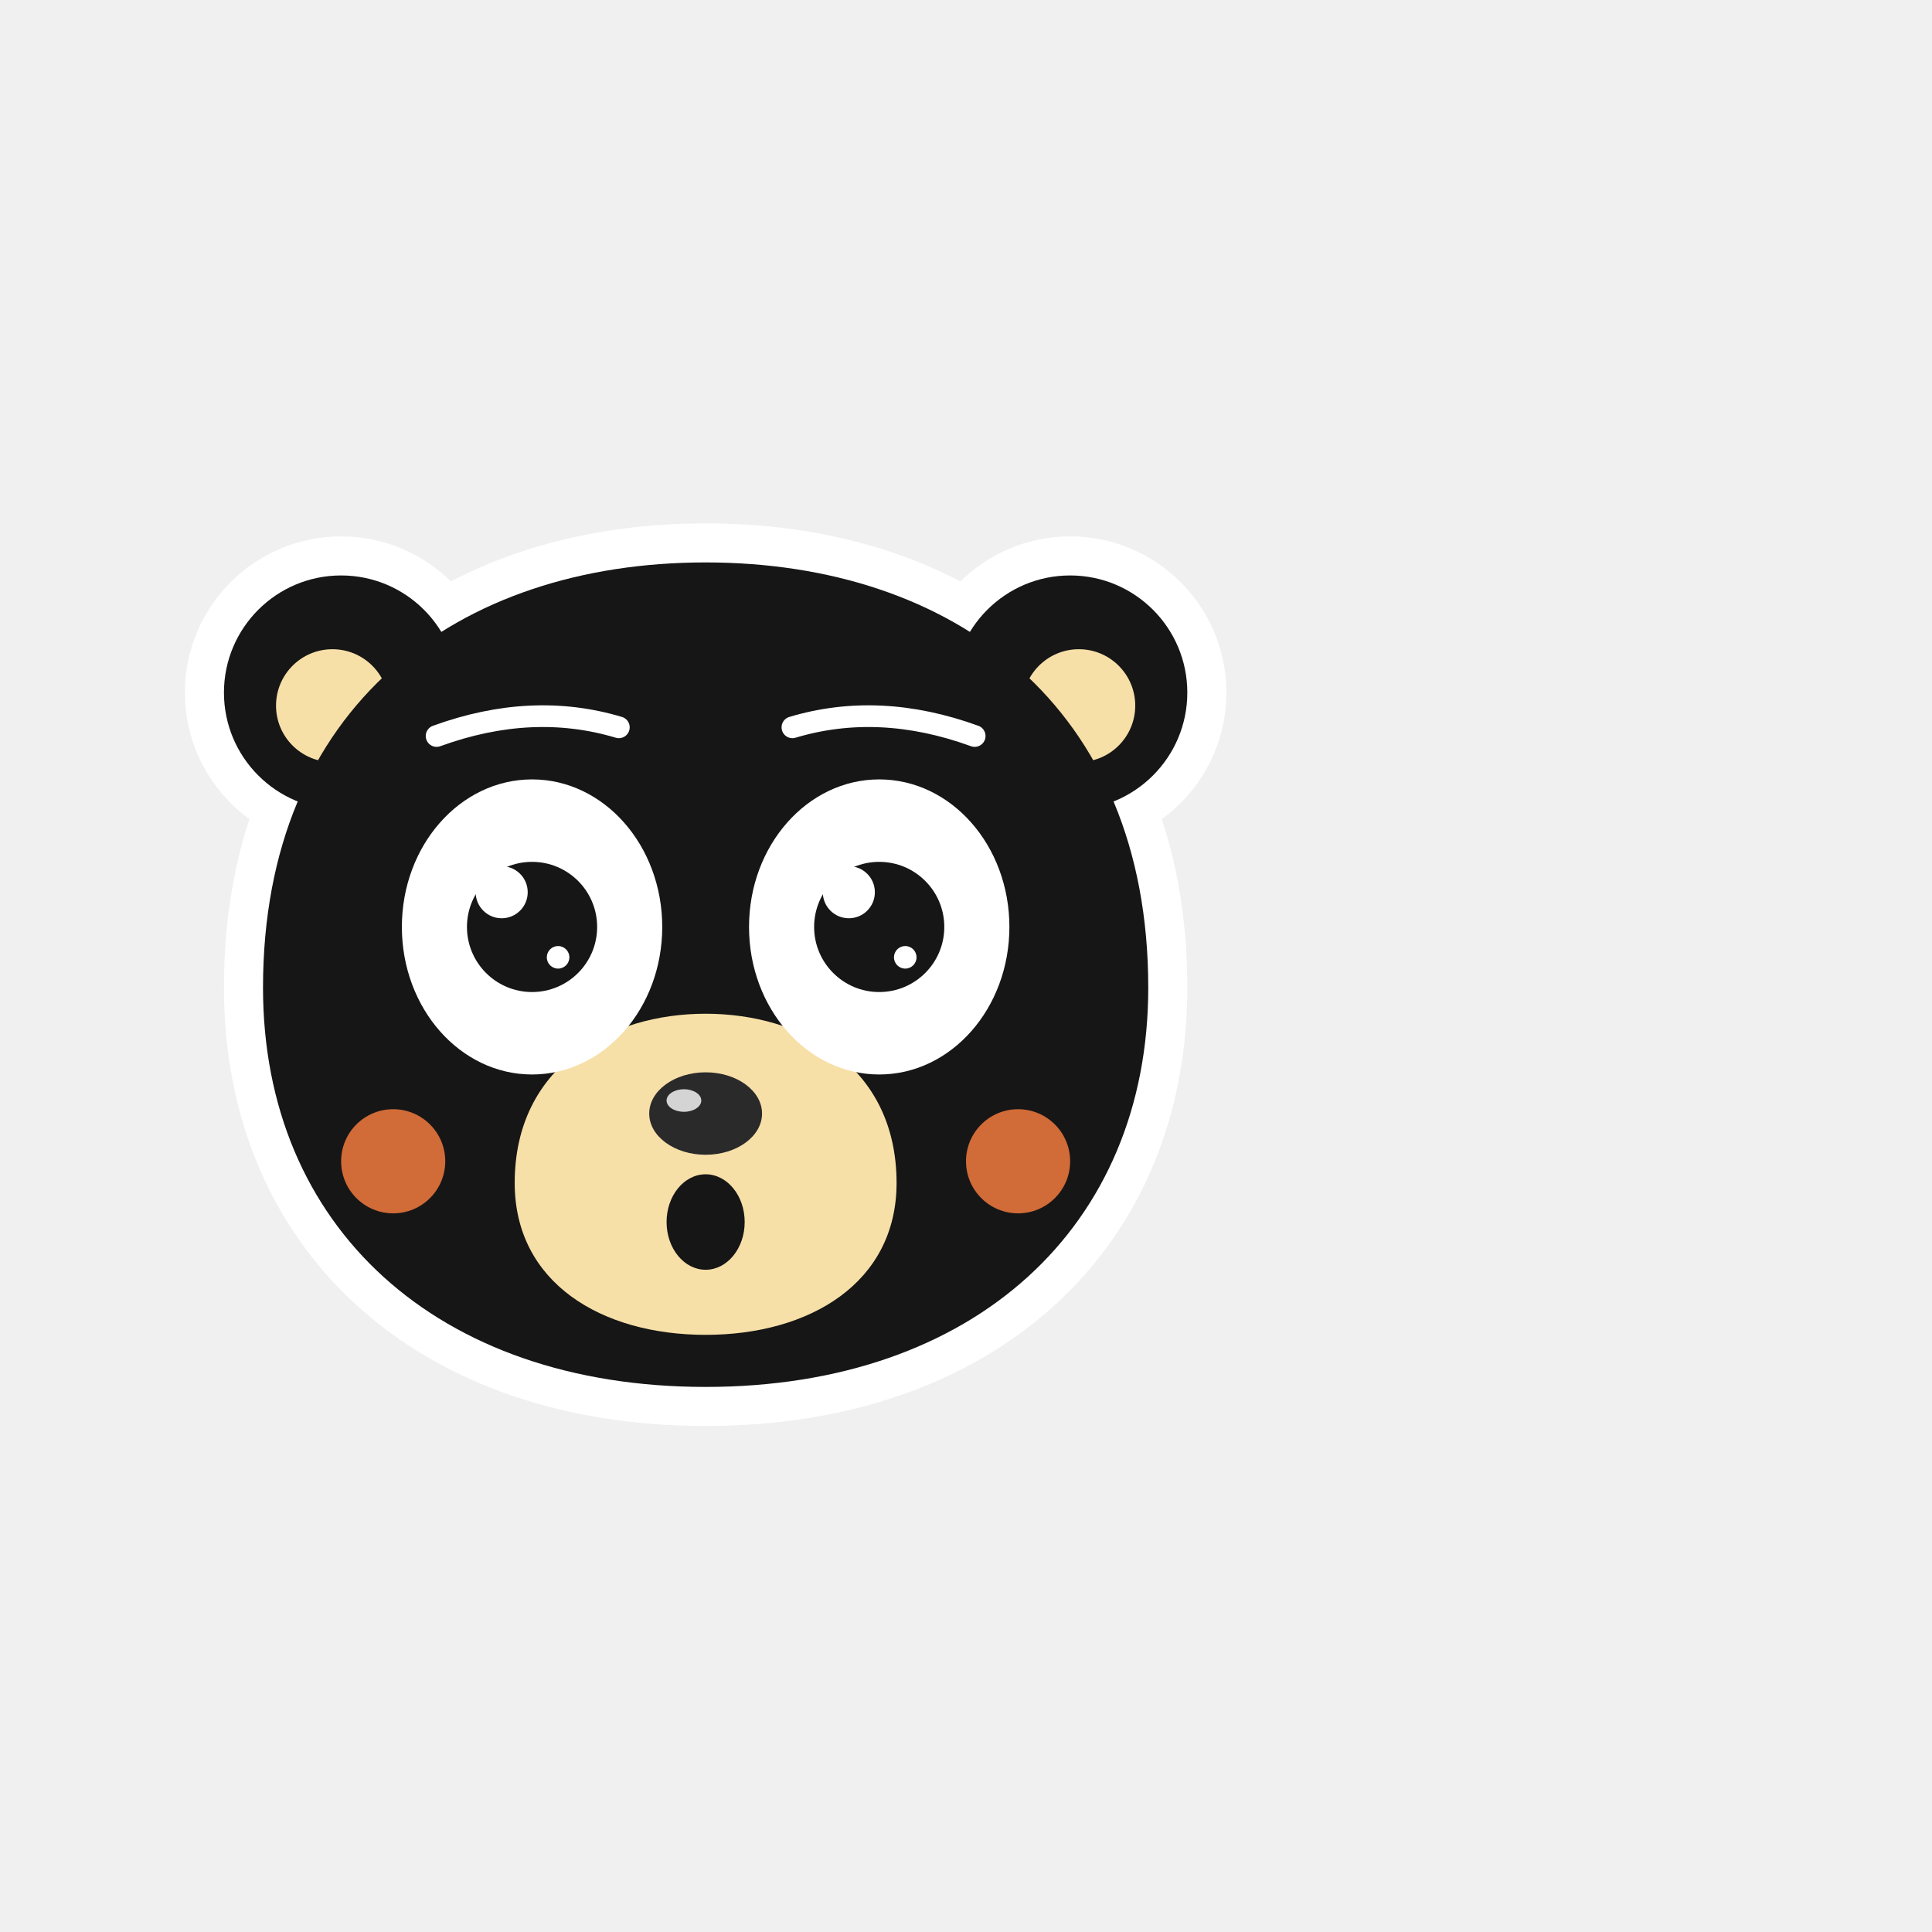
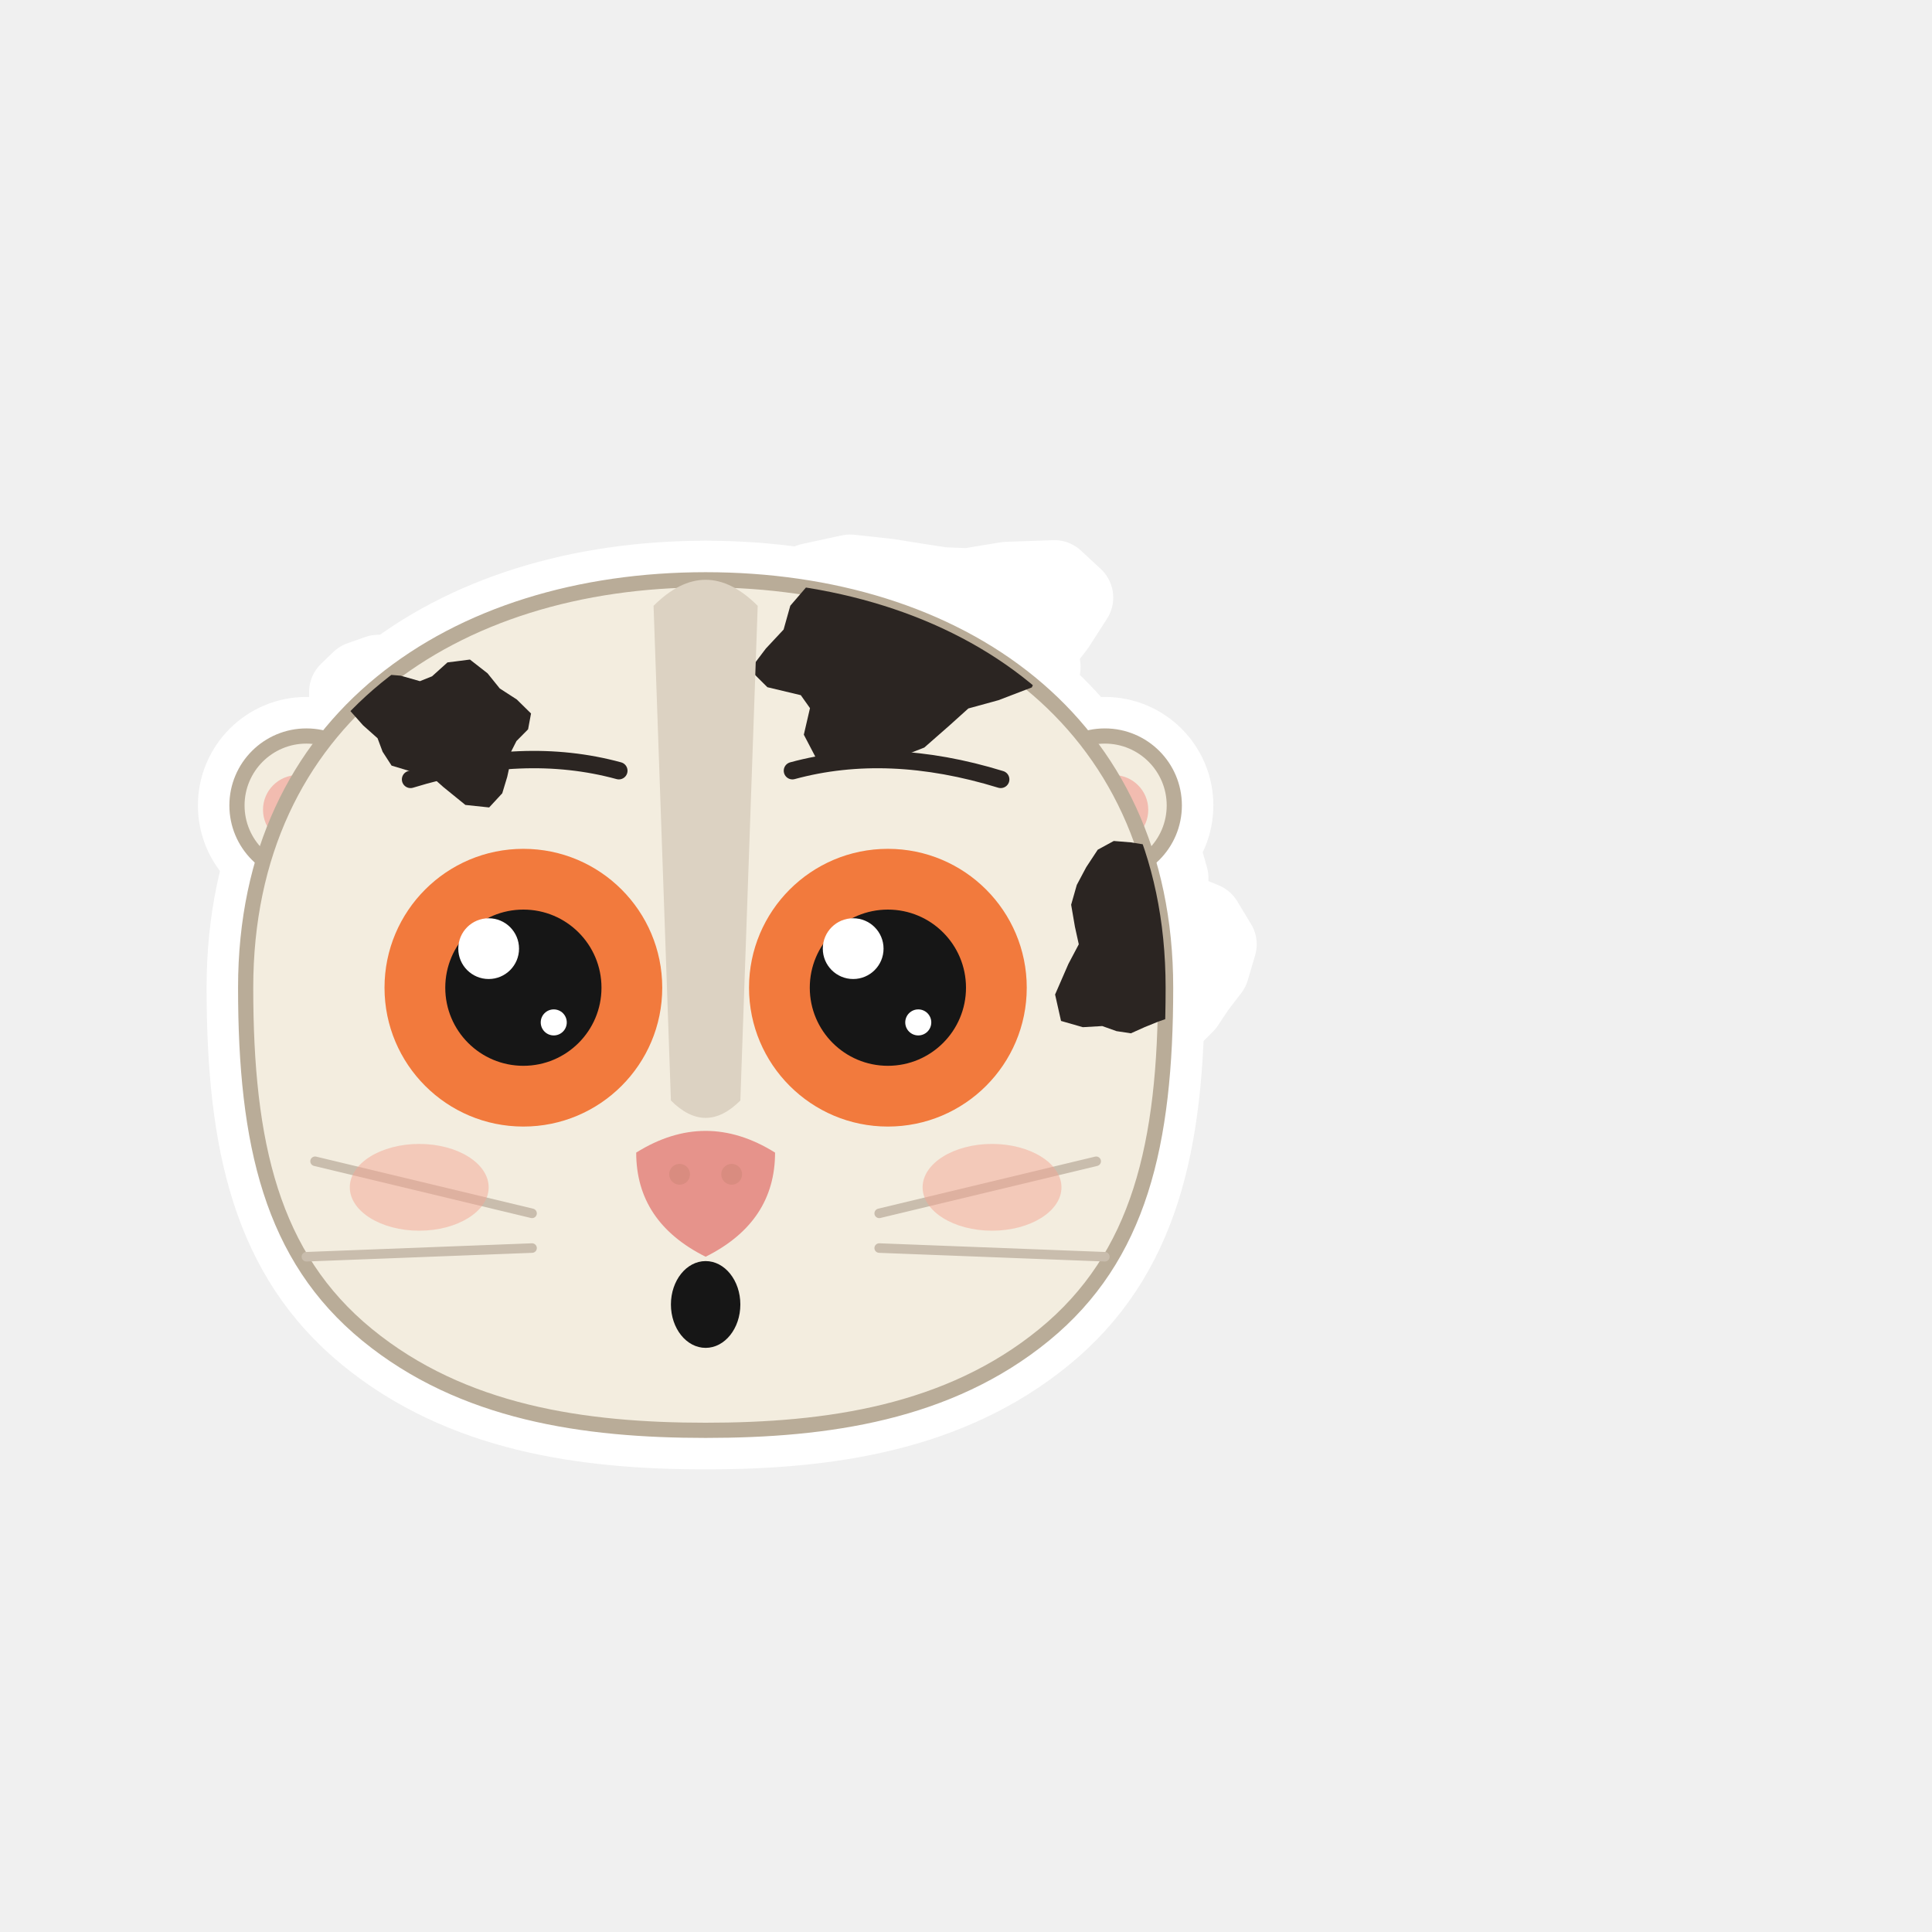
<svg xmlns="http://www.w3.org/2000/svg" viewBox="0 0 512 512" width="512" height="512">
  <g transform="translate(-43.00 77.75) scale(1.15)">
    <g stroke="#FFFFFF" stroke-width="18" stroke-linejoin="round" stroke-linecap="round" fill="#FFFFFF">
      <g transform="rotate(0 200 165)">
-         <circle cx="116" cy="92" r="27" />
-         <circle cx="114" cy="95" r="13" />
-         <circle cx="284" cy="92" r="27" />
-         <circle cx="286" cy="95" r="13" />
-         <path d="M98 160C98 95 143 62 200 62C257 62 302 95 302 160C302 215 262 252 200 252C138 252 98 215 98 160Z" />
-         <path d="M156 205C156 178 178 166 200 166C222 166 244 178 244 205C244 228 224 240 200 240C176 240 156 228 156 205Z" />
-         <ellipse cx="200" cy="189" rx="13" ry="9.5" />
-         <ellipse cx="195" cy="186" rx="4" ry="2.6" />
-         <ellipse cx="200" cy="214" rx="9" ry="11" />
-         <circle cx="128" cy="200" r="12" />
-         <circle cx="272" cy="200" r="12" />
-         <ellipse cx="160" cy="146" rx="30" ry="34" />
-         <circle cx="160" cy="146" r="15" />
-         <circle cx="153" cy="138" r="6" />
-         <circle cx="166" cy="153" r="2.6" />
-         <ellipse cx="240" cy="146" rx="30" ry="34" />
-         <circle cx="240" cy="146" r="15" />
-         <circle cx="233" cy="138" r="6" />
-         <circle cx="246" cy="153" r="2.6" />
-         <path d="M138 102Q160 94 180 100M262 102Q240 94 220 100" stroke-linecap="round" />
+         <circle cx="108" cy="118" r="16" stroke-linejoin="round" />
+         <circle cx="106" cy="119" r="8" />
+         <circle cx="292" cy="118" r="16" stroke-linejoin="round" />
+         <circle cx="294" cy="119" r="8" />
+         <path d="M94 160C94 98 142 66 200 66C258 66 306 98 306 160C306 196 300 222 278 240C256 258 228 262 200 262C172 262 144 258 122 240C100 222 94 196 94 160Z" stroke-linejoin="round" />
+         <g>
+           <path d="M281.52 84L276.69 88.12L276.28 92.58L273.11 96.72L264.99 98L257.8 98.42L252.73 101.35L246 105.12L237.24 106.57L228.27 105.66L221.11 102.36L219.46 96.45L222.12 90.76L220.67 87.4L213.52 84L210.4 79.22L215.02 75.22L219.94 71.78L222.59 66.73L228.3 62.38L237.6 62.35L246 65.12L252.37 67.57L257.77 69.62L263.51 71.08L272.62 71.51L283.39 73.41L286.97 78.5Z" transform="rotate(-12 246 84)" />
+           <path d="M156.18 100L156.9 102.7L157.32 105.84L157.54 109.79L155.82 113.89L150.47 115.22L144.26 113.07L140 111.38L136 112.26L131.39 112.52L128.35 110.22L126.2 107.7L122.05 106.05L117.5 103.59L116.18 100L117.9 96.47L121.29 93.69L126.27 92.33L130.88 92L133.12 89.99L135.36 85.77L140 83.38L144.9 84.97L148.74 87.29L153.29 88.33L157.48 90.24L158.09 93.9L156.5 97.36Z" transform="rotate(20 140 100)" />
+           <path d="M317.99 150L316.3 155.74L313.06 159.97L310.55 163.76L307.65 166.64L304.25 167.84L301.17 169.09L298 170.51L294.68 170.01L291.4 168.84L286.92 169.1L281.9 167.66L280.53 161.57L283.6 154.52L285.99 150L285.1 145.95L284.23 140.88L285.53 136.32L287.7 132.24L290.36 128.2L294.05 126.19L298 126.51L301.8 127.12L305.29 129.19L306.87 134.7L306.92 140.22L309.36 142.48L314.8 144.73Z" transform="rotate(0 298 150)" />
+         </g>
+         <path d="M188 72Q200 60 212 72L208 186Q200 194 192 186Z" />
+         <path d="M184 198Q200 188 216 198Q216 214 200 222Q184 214 184 198Z" />
+         <circle cx="194" cy="203" r="2.4" />
+         <circle cx="206" cy="203" r="2.4" />
+         <ellipse cx="200" cy="233" rx="8" ry="10" />
+         <path d="M160 212L110 200M160 220L108 222" stroke-linecap="round" />
+         <path d="M240 212L290 200M240 220L292 222" stroke-linecap="round" />
+         <ellipse cx="134" cy="206" rx="16" ry="10" />
+         <ellipse cx="266" cy="206" rx="16" ry="10" />
+         <circle cx="158" cy="160" r="32" />
+         <circle cx="158" cy="160" r="18" />
+         <circle cx="150" cy="151" r="7" />
+         <circle cx="165" cy="168" r="3" />
+         <circle cx="242" cy="160" r="32" />
+         <circle cx="242" cy="160" r="18" />
+         <circle cx="234" cy="151" r="7" />
+         <circle cx="249" cy="168" r="3" />
+         <path d="M132 112Q158 104 180 110M268 112Q242 104 220 110" stroke-linecap="round" />
      </g>
    </g>
    <g transform="rotate(0 200 165)">
-       <circle cx="116" cy="92" r="27" fill="#161616" />
-       <circle cx="114" cy="95" r="13" fill="#F7DFA8" />
-       <circle cx="284" cy="92" r="27" fill="#161616" />
-       <circle cx="286" cy="95" r="13" fill="#F7DFA8" />
-       <path d="M98 160C98 95 143 62 200 62C257 62 302 95 302 160C302 215 262 252 200 252C138 252 98 215 98 160Z" fill="#161616" />
-       <path d="M156 205C156 178 178 166 200 166C222 166 244 178 244 205C244 228 224 240 200 240C176 240 156 228 156 205Z" fill="#F7DFA8" />
-       <ellipse cx="200" cy="189" rx="13" ry="9.5" fill="#2A2A2A" />
-       <ellipse cx="195" cy="186" rx="4" ry="2.6" fill="#FFFFFF" opacity="0.8" />
-       <ellipse cx="200" cy="214" rx="9" ry="11" fill="#161616" />
-       <circle cx="128" cy="200" r="12" fill="#F27A3D" opacity="0.85" />
-       <circle cx="272" cy="200" r="12" fill="#F27A3D" opacity="0.85" />
-       <ellipse cx="160" cy="146" rx="30" ry="34" fill="#FFFFFF" />
-       <circle cx="160" cy="146" r="15" fill="#161616" />
-       <circle cx="153" cy="138" r="6" fill="#FFFFFF" />
-       <circle cx="166" cy="153" r="2.6" fill="#FFFFFF" />
-       <ellipse cx="240" cy="146" rx="30" ry="34" fill="#FFFFFF" />
-       <circle cx="240" cy="146" r="15" fill="#161616" />
-       <circle cx="233" cy="138" r="6" fill="#FFFFFF" />
-       <circle cx="246" cy="153" r="2.6" fill="#FFFFFF" />
-       <path d="M138 102Q160 94 180 100M262 102Q240 94 220 100" fill="none" stroke="#FFFFFF" stroke-width="5" stroke-linecap="round" />
+       <defs>
+         <clipPath id="h32">
+           <path d="M94 160C94 98 142 66 200 66C258 66 306 98 306 160C306 196 300 222 278 240C256 258 228 262 200 262C172 262 144 258 122 240C100 222 94 196 94 160Z" />
+         </clipPath>
+       </defs>
+       <circle cx="108" cy="118" r="16" fill="#F3EDDF" stroke="#B9AC98" stroke-width="3.5" stroke-linejoin="round" />
+       <circle cx="106" cy="119" r="8" fill="#F2BCB0" />
+       <circle cx="292" cy="118" r="16" fill="#F3EDDF" stroke="#B9AC98" stroke-width="3.5" stroke-linejoin="round" />
+       <circle cx="294" cy="119" r="8" fill="#F2BCB0" />
+       <path d="M94 160C94 98 142 66 200 66C258 66 306 98 306 160C306 196 300 222 278 240C256 258 228 262 200 262C172 262 144 258 122 240C100 222 94 196 94 160Z" fill="#F3EDDF" stroke="#B9AC98" stroke-width="3.5" stroke-linejoin="round" />
+       <g clip-path="url(#h32)">
+         <path d="M281.52 84L276.69 88.12L276.28 92.58L273.11 96.72L264.99 98L257.8 98.42L252.73 101.35L246 105.12L237.24 106.57L228.27 105.66L221.11 102.36L219.46 96.45L222.12 90.76L220.67 87.4L213.52 84L210.4 79.22L215.02 75.22L219.94 71.78L222.59 66.73L228.3 62.38L237.6 62.35L246 65.12L252.37 67.57L257.77 69.62L263.51 71.08L272.62 71.51L283.39 73.41L286.97 78.5Z" fill="#2B2522" transform="rotate(-12 246 84)" />
+         <path d="M156.18 100L156.9 102.7L157.32 105.84L157.54 109.79L155.82 113.89L150.47 115.22L144.26 113.07L140 111.38L136 112.26L131.39 112.52L128.35 110.22L126.2 107.7L122.05 106.05L117.5 103.59L116.18 100L117.9 96.47L121.29 93.69L126.27 92.33L130.88 92L133.12 89.99L135.36 85.77L140 83.38L144.9 84.97L148.74 87.29L153.29 88.33L157.48 90.24L158.09 93.9L156.5 97.36Z" fill="#2B2522" transform="rotate(20 140 100)" />
+         <path d="M317.99 150L316.3 155.74L313.06 159.97L310.55 163.76L307.65 166.64L304.25 167.84L301.17 169.09L298 170.51L294.68 170.01L291.4 168.84L286.92 169.1L281.9 167.66L280.53 161.57L283.6 154.52L285.99 150L285.1 145.95L284.23 140.88L285.53 136.32L287.7 132.24L290.36 128.2L294.05 126.19L298 126.51L301.8 127.12L305.29 129.19L306.87 134.7L306.92 140.22L309.36 142.48L314.8 144.73Z" fill="#2B2522" transform="rotate(0 298 150)" />
+       </g>
+       <path d="M188 72Q200 60 212 72L208 186Q200 194 192 186Z" fill="#DCD2C2" />
+       <path d="M184 198Q200 188 216 198Q216 214 200 222Q184 214 184 198Z" fill="#E6938B" />
+       <circle cx="194" cy="203" r="2.4" fill="#D98C80" />
+       <circle cx="206" cy="203" r="2.4" fill="#D98C80" />
+       <ellipse cx="200" cy="233" rx="8" ry="10" fill="#161616" />
+       <path d="M160 212L110 200M160 220L108 222" fill="none" stroke="#C9BDAD" stroke-width="2.2" stroke-linecap="round" />
+       <path d="M240 212L290 200M240 220L292 222" fill="none" stroke="#C9BDAD" stroke-width="2.2" stroke-linecap="round" />
+       <ellipse cx="134" cy="206" rx="16" ry="10" fill="#F3A694" opacity="0.5" />
+       <ellipse cx="266" cy="206" rx="16" ry="10" fill="#F3A694" opacity="0.5" />
+       <circle cx="158" cy="160" r="32" fill="#F27A3D" />
+       <circle cx="158" cy="160" r="18" fill="#161616" />
+       <circle cx="150" cy="151" r="7" fill="#FFFFFF" />
+       <circle cx="165" cy="168" r="3" fill="#FFFFFF" />
+       <circle cx="242" cy="160" r="32" fill="#F27A3D" />
+       <circle cx="242" cy="160" r="18" fill="#161616" />
+       <circle cx="234" cy="151" r="7" fill="#FFFFFF" />
+       <circle cx="249" cy="168" r="3" fill="#FFFFFF" />
+       <path d="M132 112Q158 104 180 110M268 112Q242 104 220 110" fill="none" stroke="#2B2522" stroke-width="4" stroke-linecap="round" />
    </g>
  </g>
</svg>
